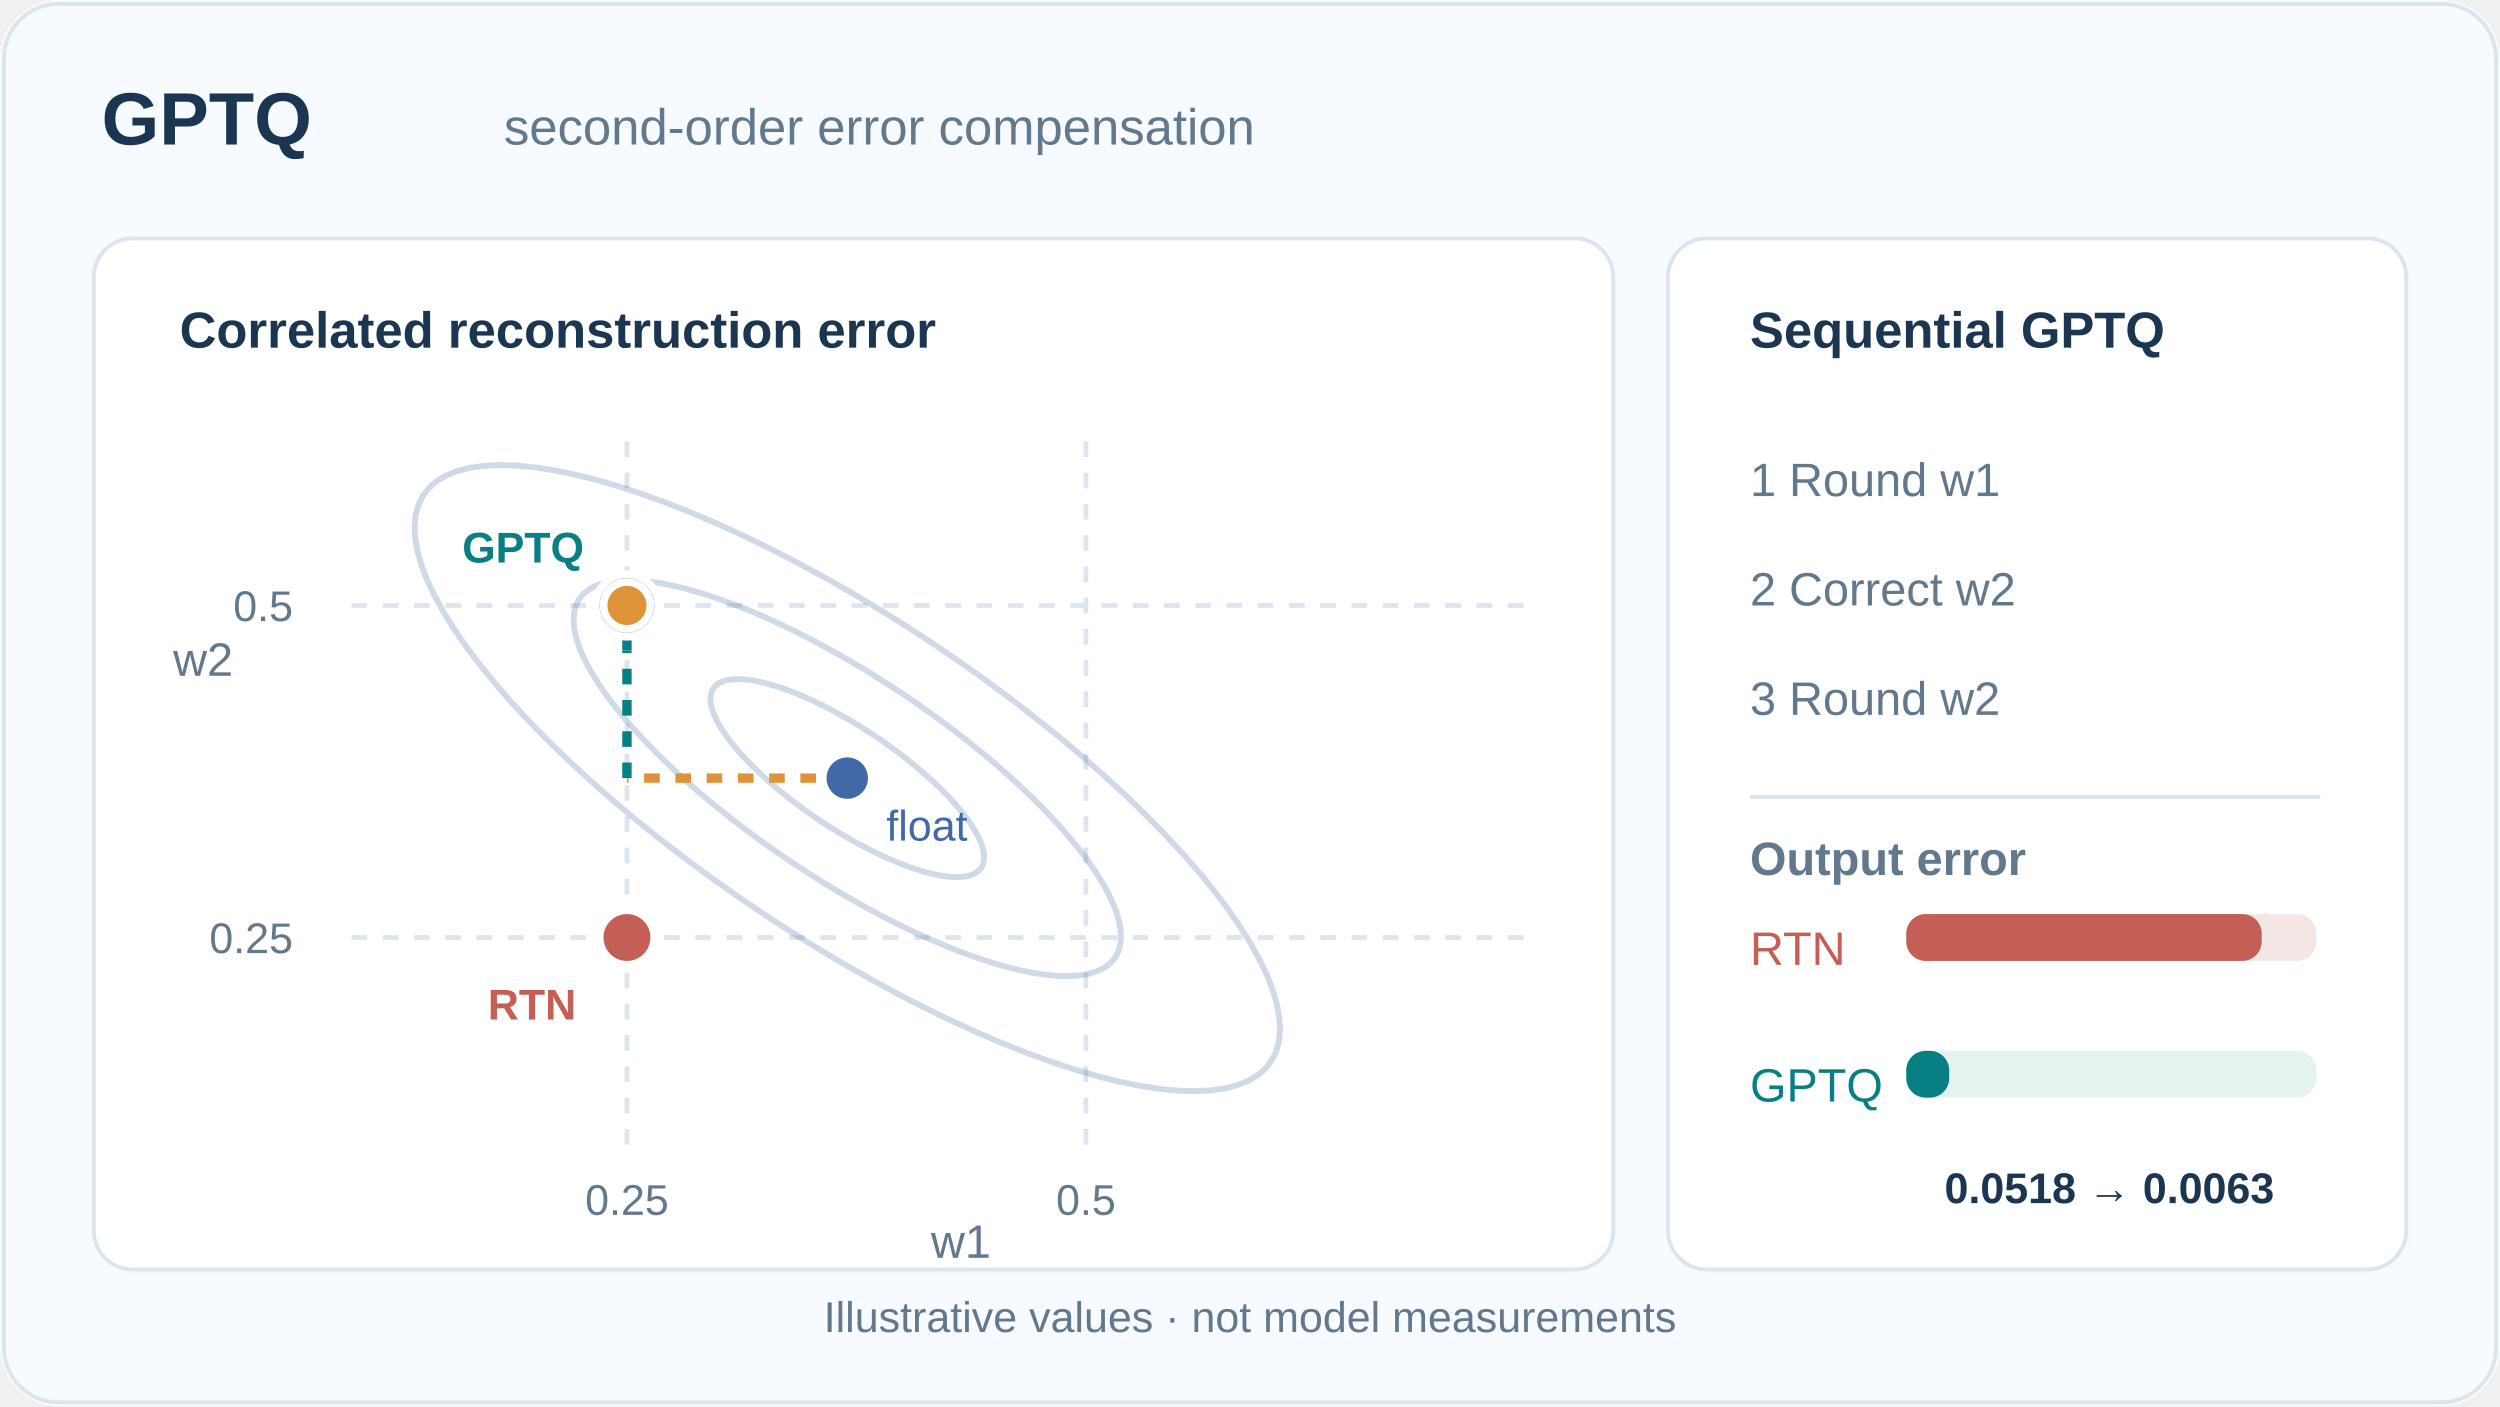
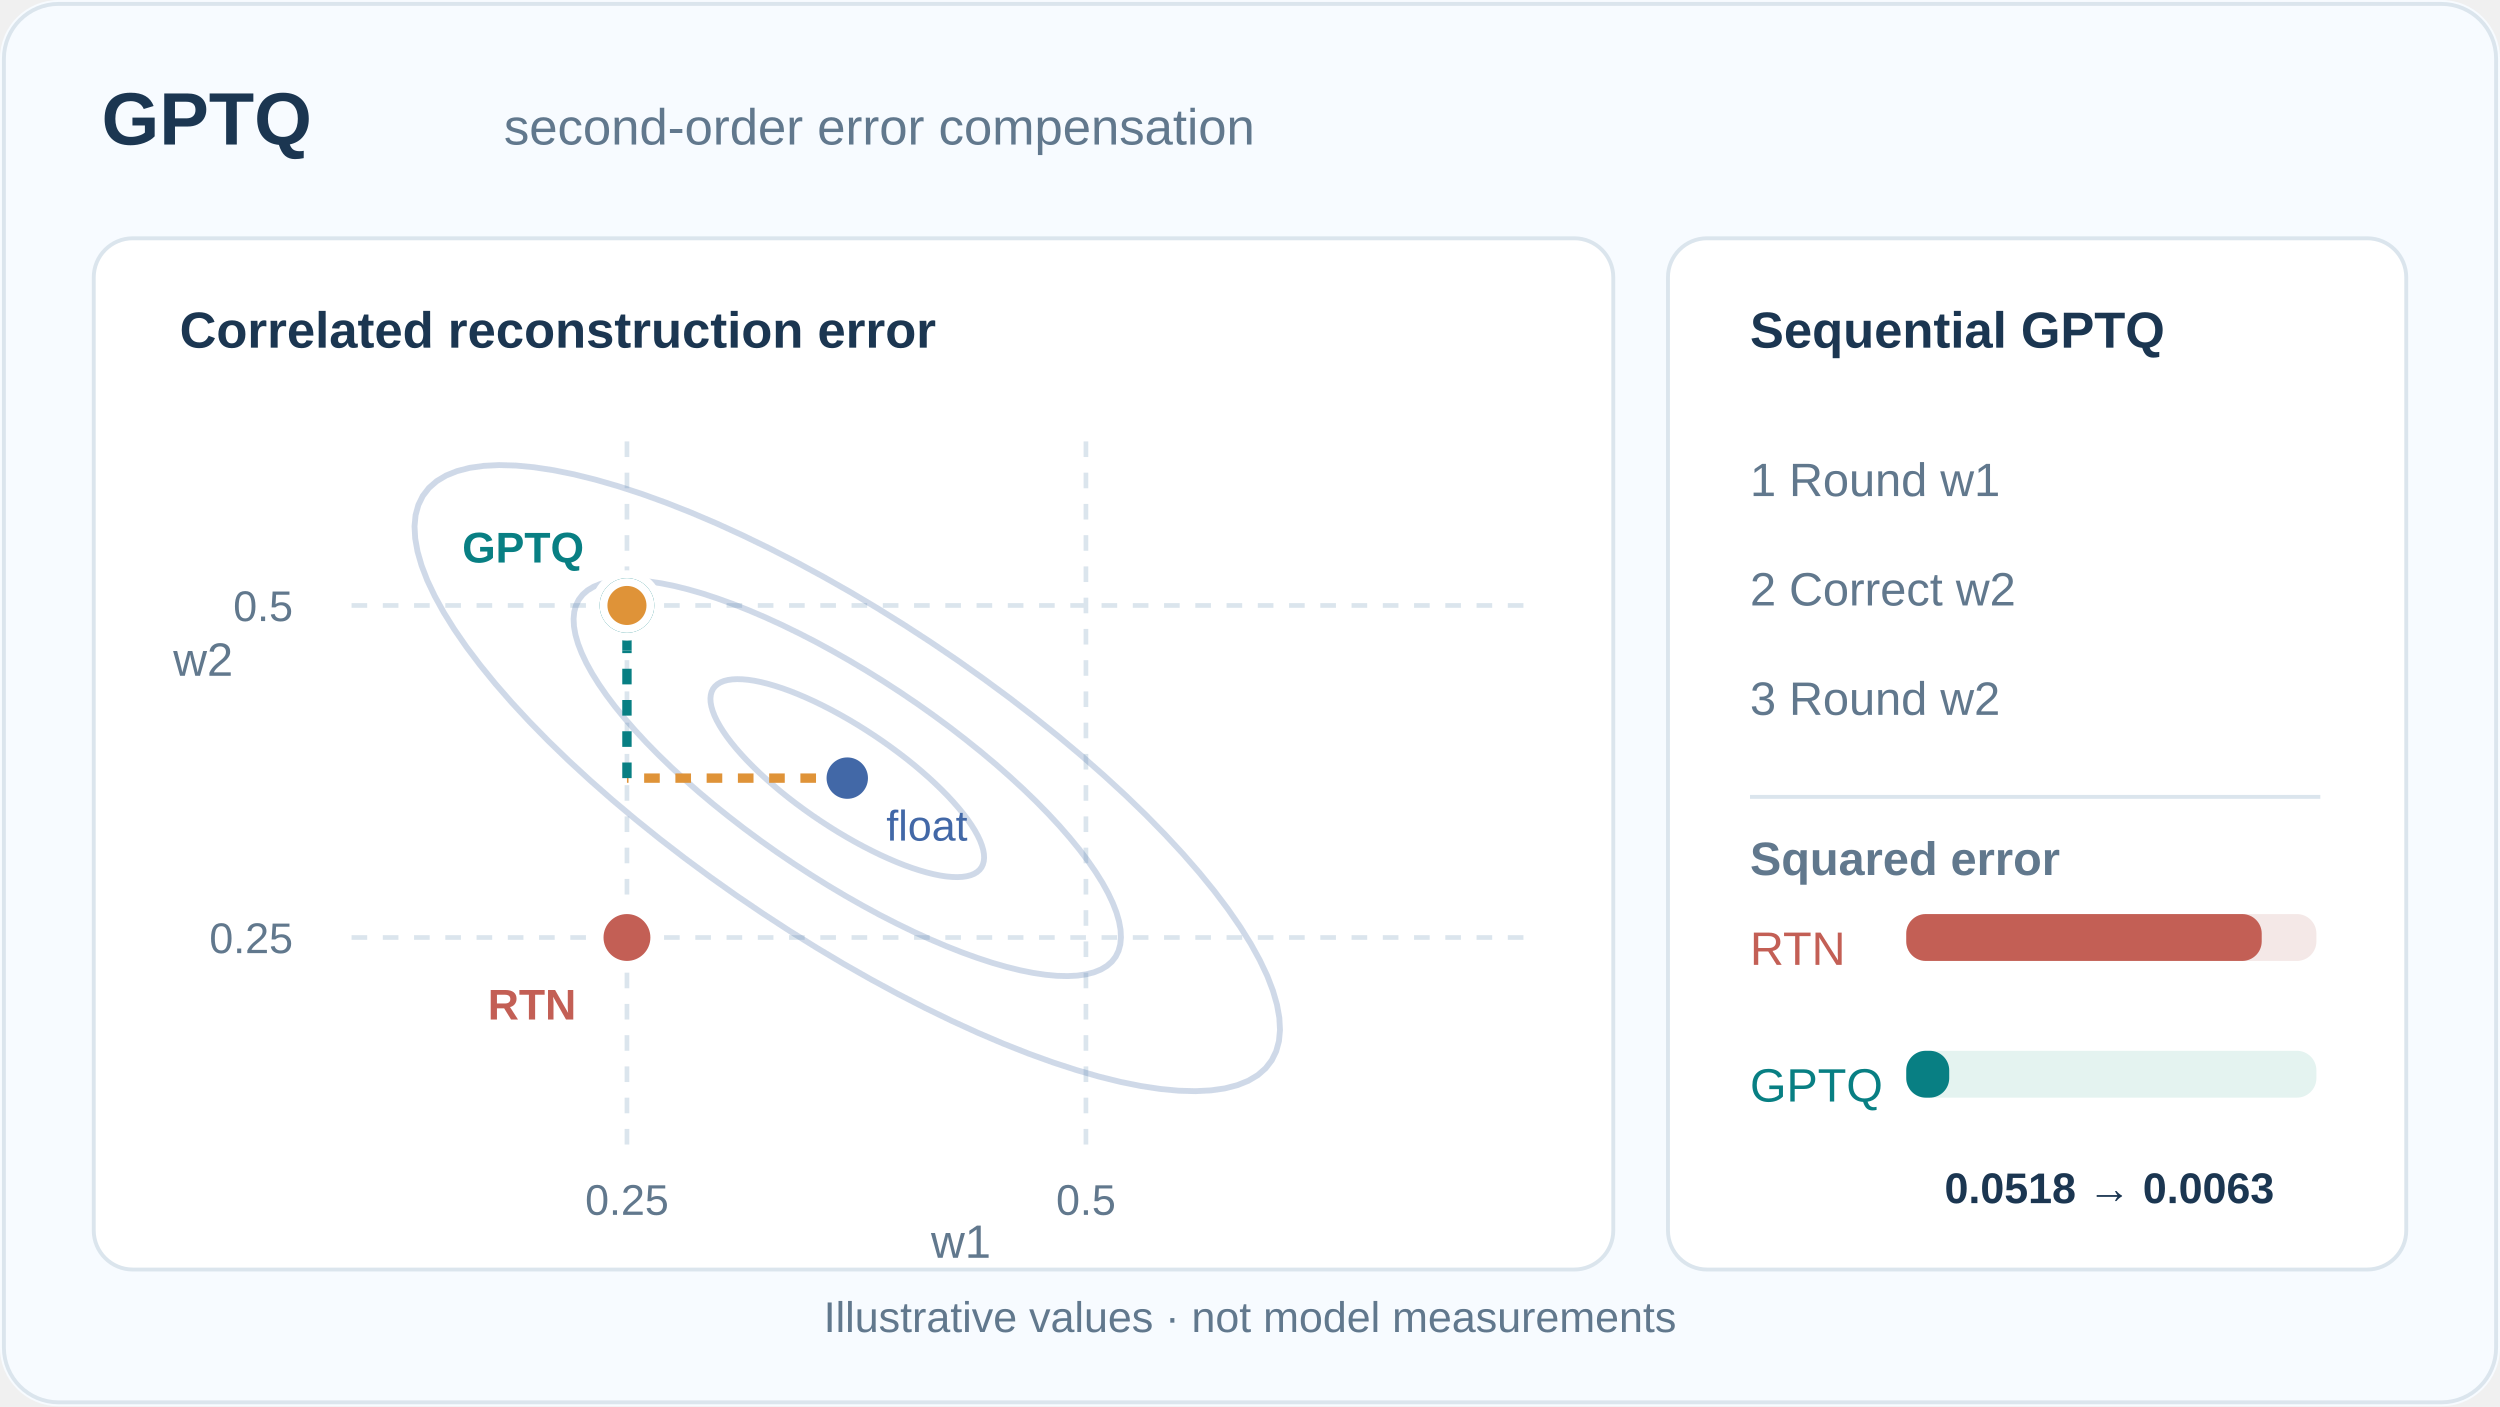
<svg xmlns="http://www.w3.org/2000/svg" width="640" height="360" viewBox="0 0 640 360" role="img" aria-labelledby="title description">
  <rect width="640" height="360" rx="15" fill="#f7fbff" />
  <rect x="1" y="1" width="638" height="358" rx="14" stroke="#dbe5ed" fill="none" />
  <text x="26" y="37" text-anchor="start" fill="#1b3651" font-family="Arial,Helvetica,sans-serif" font-size="19" font-weight="700">GPTQ</text>
  <text x="129" y="37" text-anchor="start" fill="#61788d" font-family="Arial,Helvetica,sans-serif" font-size="13" font-weight="500">second-order error compensation</text>
  <rect x="24" y="61" width="389" height="264" rx="10" fill="#fff" stroke="#dbe5ed" />
  <rect x="427" y="61" width="189" height="264" rx="10" fill="#fff" stroke="#dbe5ed" />
  <text x="46" y="89" text-anchor="start" fill="#1b3651" font-family="Arial,Helvetica,sans-serif" font-size="13" font-weight="700">Correlated reconstruction error</text>
  <text x="448" y="89" text-anchor="start" fill="#1b3651" font-family="Arial,Helvetica,sans-serif" font-size="13" font-weight="700">Sequential GPTQ</text>
  <path d="M160.50 113 L160.50 296" fill="none" stroke="#dbe5ed" stroke-width="1.2" stroke-dasharray="4 4" />
  <path d="M90 240 L390 240" fill="none" stroke="#dbe5ed" stroke-width="1.2" stroke-dasharray="4 4" />
  <text x="160.50" y="311" text-anchor="middle" fill="#61788d" font-family="Arial,Helvetica,sans-serif" font-size="11" font-weight="500">0.25</text>
  <text x="75" y="244" text-anchor="end" fill="#61788d" font-family="Arial,Helvetica,sans-serif" font-size="11" font-weight="500">0.25</text>
  <path d="M278 113 L278 296" fill="none" stroke="#dbe5ed" stroke-width="1.2" stroke-dasharray="4 4" />
  <path d="M90 155 L390 155" fill="none" stroke="#dbe5ed" stroke-width="1.2" stroke-dasharray="4 4" />
  <text x="278" y="311" text-anchor="middle" fill="#61788d" font-family="Arial,Helvetica,sans-serif" font-size="11" font-weight="500">0.5</text>
  <text x="75" y="159" text-anchor="end" fill="#61788d" font-family="Arial,Helvetica,sans-serif" font-size="11" font-weight="500">0.5</text>
  <text x="246" y="322" text-anchor="middle" fill="#61788d" font-family="Arial,Helvetica,sans-serif" font-size="12" font-weight="500">w1</text>
  <text x="52" y="173" text-anchor="middle" fill="#61788d" font-family="Arial,Helvetica,sans-serif" font-size="12" font-weight="500">w2</text>
  <path d="M227.98 191.19 L230.04 192.71 L232.06 194.26 L234.01 195.83 L235.89 197.42 L237.71 199.01 L239.43 200.60 L241.07 202.19 L242.62 203.76 L244.06 205.32 L245.40 206.85 L246.62 208.35 L247.73 209.82 L248.71 211.24 L249.57 212.62 L250.30 213.94 L250.90 215.20 L251.36 216.41 L251.69 217.54 L251.88 218.60 L251.93 219.59 L251.84 220.49 L251.62 221.31 L251.26 222.05 L250.76 222.69 L250.13 223.24 L249.37 223.70 L248.48 224.06 L247.47 224.32 L246.33 224.48 L245.08 224.54 L243.72 224.50 L242.25 224.37 L240.69 224.13 L239.02 223.79 L237.28 223.36 L235.45 222.83 L233.54 222.21 L231.57 221.50 L229.55 220.70 L227.47 219.81 L225.35 218.85 L223.20 217.80 L221.03 216.69 L218.83 215.50 L216.63 214.25 L214.43 212.94 L212.25 211.58 L210.07 210.16 L207.93 208.71 L205.82 207.21 L203.76 205.69 L201.74 204.14 L199.79 202.57 L197.91 200.98 L196.09 199.39 L194.37 197.80 L192.73 196.21 L191.18 194.64 L189.74 193.08 L188.40 191.55 L187.18 190.05 L186.07 188.58 L185.09 187.16 L184.23 185.78 L183.50 184.46 L182.90 183.20 L182.44 181.99 L182.11 180.86 L181.92 179.80 L181.87 178.81 L181.96 177.91 L182.18 177.09 L182.54 176.35 L183.04 175.71 L183.67 175.16 L184.43 174.70 L185.32 174.34 L186.33 174.08 L187.47 173.92 L188.72 173.86 L190.08 173.90 L191.55 174.03 L193.11 174.27 L194.78 174.61 L196.52 175.04 L198.35 175.57 L200.26 176.19 L202.23 176.90 L204.25 177.70 L206.33 178.59 L208.45 179.55 L210.60 180.60 L212.77 181.71 L214.97 182.90 L217.17 184.15 L219.37 185.46 L221.55 186.82 L223.73 188.24 L225.87 189.69 L227.98 191.19" stroke="#4268a7" stroke-opacity=".25" stroke-width="1.5" fill="none" />
  <path d="M239.06 183.17 L243.19 186.22 L247.21 189.33 L251.12 192.47 L254.89 195.63 L258.51 198.82 L261.97 202 L265.25 205.17 L268.34 208.32 L271.22 211.43 L273.89 214.50 L276.34 217.50 L278.55 220.43 L280.52 223.28 L282.24 226.03 L283.70 228.68 L284.89 231.21 L285.82 233.61 L286.48 235.88 L286.86 238.01 L286.96 239.98 L286.79 241.79 L286.34 243.43 L285.62 244.90 L284.63 246.18 L283.37 247.28 L281.85 248.19 L280.07 248.91 L278.04 249.43 L275.77 249.76 L273.27 249.88 L270.54 249.81 L267.61 249.53 L264.47 249.06 L261.15 248.39 L257.65 247.52 L253.99 246.47 L250.19 245.22 L246.25 243.80 L242.20 242.20 L238.04 240.43 L233.81 238.50 L229.51 236.41 L225.15 234.18 L220.77 231.80 L216.37 229.30 L211.97 226.68 L207.59 223.95 L203.25 221.13 L198.96 218.22 L194.74 215.23 L190.61 212.18 L186.59 209.07 L182.68 205.93 L178.91 202.77 L175.29 199.58 L171.83 196.40 L168.55 193.23 L165.46 190.08 L162.58 186.97 L159.91 183.90 L157.46 180.90 L155.25 177.97 L153.28 175.12 L151.56 172.37 L150.10 169.72 L148.91 167.19 L147.98 164.79 L147.32 162.52 L146.94 160.39 L146.84 158.42 L147.01 156.61 L147.46 154.97 L148.18 153.50 L149.17 152.22 L150.43 151.12 L151.95 150.21 L153.73 149.49 L155.76 148.97 L158.03 148.64 L160.53 148.52 L163.26 148.59 L166.19 148.87 L169.33 149.34 L172.65 150.01 L176.15 150.88 L179.81 151.93 L183.61 153.18 L187.55 154.60 L191.60 156.20 L195.76 157.97 L199.99 159.90 L204.29 161.99 L208.65 164.22 L213.03 166.60 L217.43 169.10 L221.83 171.72 L226.21 174.45 L230.55 177.27 L234.84 180.18 L239.06 183.17" stroke="#4268a7" stroke-opacity=".25" stroke-width="1.5" fill="none" />
  <path d="M251.93 173.86 L258.46 178.68 L264.83 183.59 L271 188.55 L276.97 193.56 L282.69 198.59 L288.16 203.62 L293.35 208.64 L298.23 213.62 L302.79 218.54 L307.01 223.38 L310.88 228.13 L314.38 232.77 L317.49 237.27 L320.21 241.63 L322.51 245.81 L324.41 249.81 L325.87 253.61 L326.91 257.20 L327.51 260.56 L327.68 263.67 L327.41 266.54 L326.70 269.13 L325.56 271.45 L323.99 273.49 L322 275.23 L319.59 276.67 L316.78 277.80 L313.57 278.63 L309.98 279.14 L306.03 279.34 L301.72 279.22 L297.08 278.78 L292.12 278.03 L286.86 276.97 L281.33 275.60 L275.55 273.93 L269.53 271.97 L263.31 269.72 L256.90 267.19 L250.33 264.39 L243.63 261.33 L236.83 258.03 L229.95 254.50 L223.02 250.75 L216.06 246.80 L209.10 242.65 L202.18 238.34 L195.32 233.87 L188.54 229.27 L181.87 224.54 L175.34 219.72 L168.97 214.81 L162.80 209.85 L156.83 204.84 L151.11 199.81 L145.64 194.78 L140.45 189.76 L135.57 184.78 L131.01 179.86 L126.79 175.02 L122.92 170.27 L119.42 165.63 L116.31 161.13 L113.59 156.77 L111.29 152.59 L109.39 148.59 L107.93 144.79 L106.89 141.20 L106.29 137.84 L106.12 134.73 L106.39 131.86 L107.10 129.27 L108.24 126.95 L109.81 124.91 L111.80 123.17 L114.21 121.73 L117.02 120.60 L120.23 119.77 L123.82 119.26 L127.77 119.06 L132.08 119.18 L136.72 119.62 L141.68 120.37 L146.94 121.43 L152.47 122.80 L158.25 124.47 L164.27 126.43 L170.49 128.68 L176.90 131.21 L183.47 134.01 L190.17 137.07 L196.97 140.37 L203.85 143.90 L210.78 147.65 L217.74 151.60 L224.70 155.75 L231.62 160.06 L238.48 164.53 L245.26 169.13 L251.93 173.86" stroke="#4268a7" stroke-opacity=".25" stroke-width="1.5" fill="none" />
  <path d="M216.90 199.20 L160.50 199.20" fill="none" stroke="#df9338" stroke-width="2.4" stroke-dasharray="4 4" />
  <path d="M160.50 199.20 L160.50 166.56" fill="none" stroke="#087f83" stroke-width="2.4" stroke-dasharray="4 4" />
  <path d="M160.50 166.56 L160.50 155" fill="none" stroke="#087f83" stroke-width="2.4" stroke-dasharray="4 4" />
  <circle cx="216.90" cy="199.20" r="6" fill="#4268a7" stroke="#fff" stroke-width="1.4" />
  <circle cx="160.50" cy="240" r="7" fill="#c35f55" stroke="#fff" stroke-width="2" />
  <circle cx="160.50" cy="155" r="8" fill="#087f83" stroke="#fff" stroke-width="2" />
  <text x="226.90" y="215.20" text-anchor="start" fill="#4268a7" font-family="Arial,Helvetica,sans-serif" font-size="11" font-weight="500">float</text>
  <text x="147.50" y="261" text-anchor="end" fill="#c35f55" font-family="Arial,Helvetica,sans-serif" font-size="11" font-weight="700">RTN</text>
  <text x="149.50" y="144" text-anchor="end" fill="#087f83" font-family="Arial,Helvetica,sans-serif" font-size="11" font-weight="700">GPTQ</text>
  <circle cx="160.50" cy="155" r="6" fill="#df9338" stroke="#fff" stroke-width="2" />
  <text x="448" y="127" text-anchor="start" fill="#61788d" font-family="Arial,Helvetica,sans-serif" font-size="12" font-weight="500">1  Round w1</text>
  <text x="448" y="155" text-anchor="start" fill="#61788d" font-family="Arial,Helvetica,sans-serif" font-size="12" font-weight="500">2  Correct w2</text>
  <text x="448" y="183" text-anchor="start" fill="#61788d" font-family="Arial,Helvetica,sans-serif" font-size="12" font-weight="500">3  Round w2</text>
  <path d="M448 204 L594 204" fill="none" stroke="#dbe5ed" stroke-width="1" />
-   <text x="448" y="224" text-anchor="start" fill="#61788d" font-family="Arial,Helvetica,sans-serif" font-size="12" font-weight="700">Output error</text>
+   <text x="448" y="224" text-anchor="start" fill="#61788d" font-family="Arial,Helvetica,sans-serif" font-size="12" font-weight="700">Squared error</text>
  <text x="448" y="247" text-anchor="start" fill="#c35f55" font-family="Arial,Helvetica,sans-serif" font-size="12" font-weight="500">RTN</text>
  <rect x="488" y="234" width="105" height="12" rx="5" fill="#f4e8e7" stroke="none" />
  <rect x="488" y="234" width="91" height="12" rx="5" fill="#c35f55" />
  <text x="448" y="282" text-anchor="start" fill="#087f83" font-family="Arial,Helvetica,sans-serif" font-size="12" font-weight="500">GPTQ</text>
  <rect x="488" y="269" width="105" height="12" rx="5" fill="#e4f3f0" stroke="none" />
  <rect x="488" y="269" width="11" height="12" rx="5" fill="#087f83" />
  <text x="540" y="308" text-anchor="middle" fill="#1b3651" font-family="Arial,Helvetica,sans-serif" font-size="11" font-weight="700">0.0518 → 0.0063</text>
  <text x="320" y="341" text-anchor="middle" fill="#61788d" font-family="Arial,Helvetica,sans-serif" font-size="11" font-weight="500">Illustrative values · not model measurements</text>
</svg>
